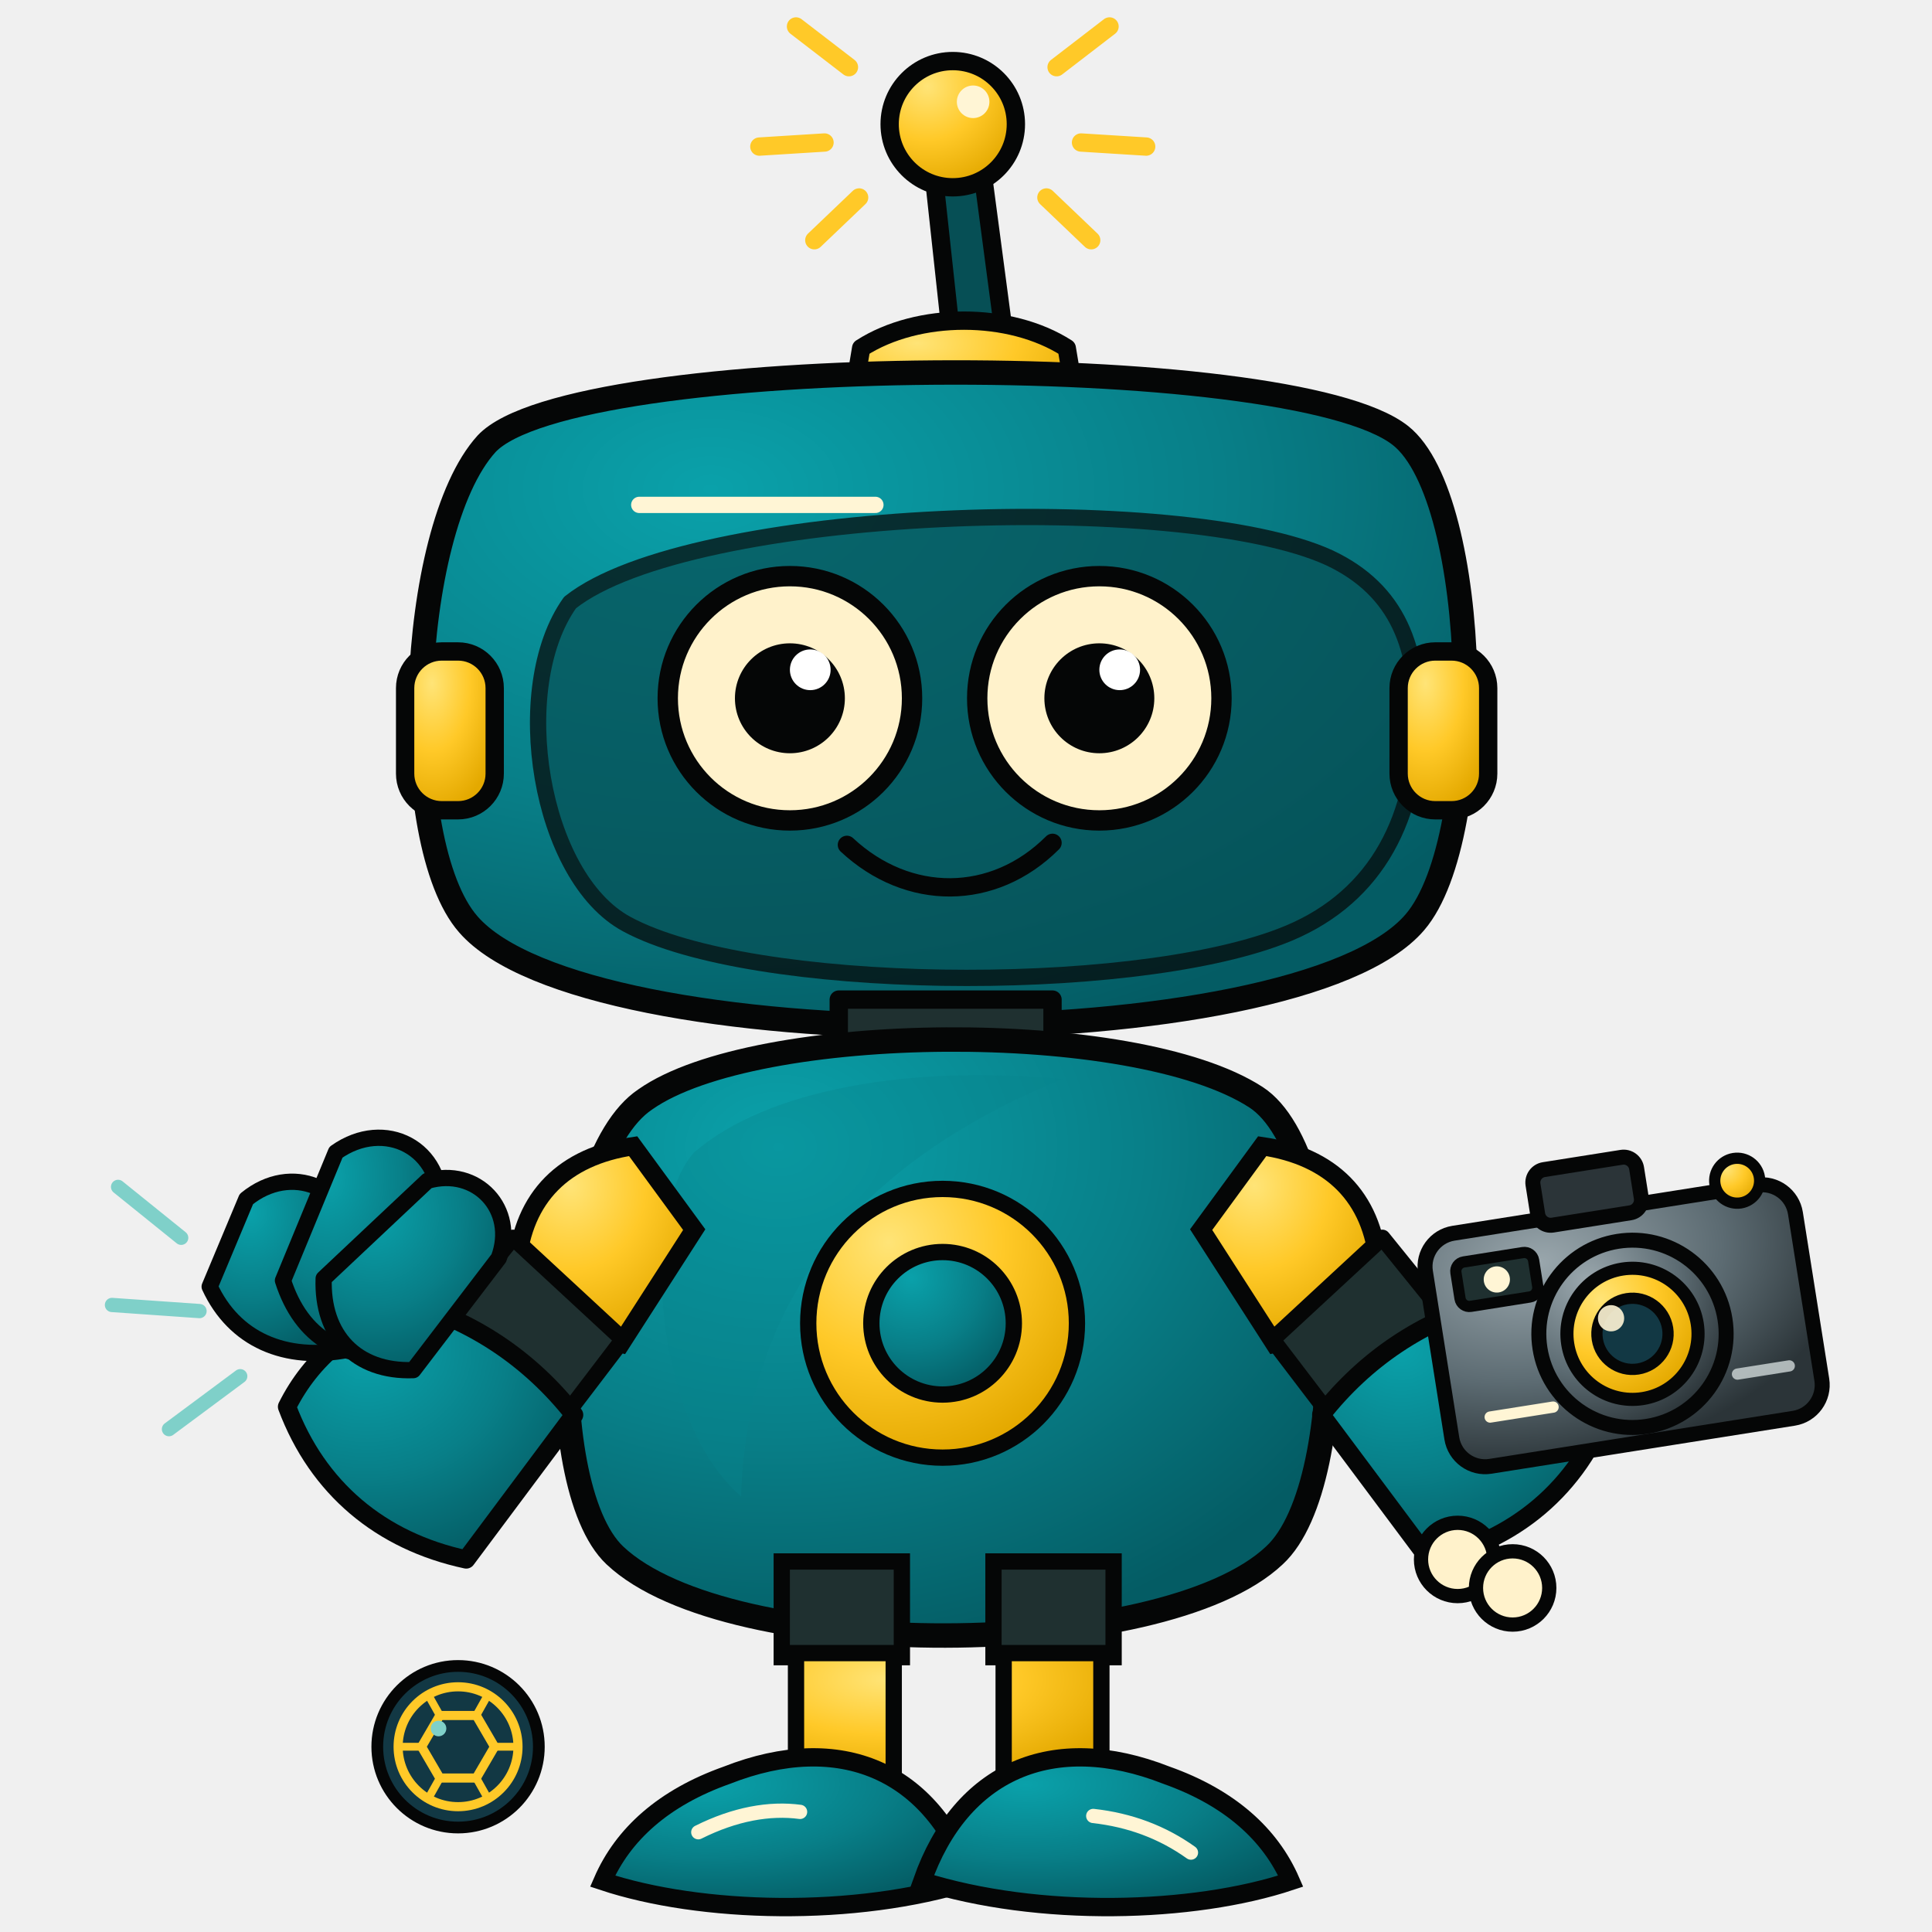
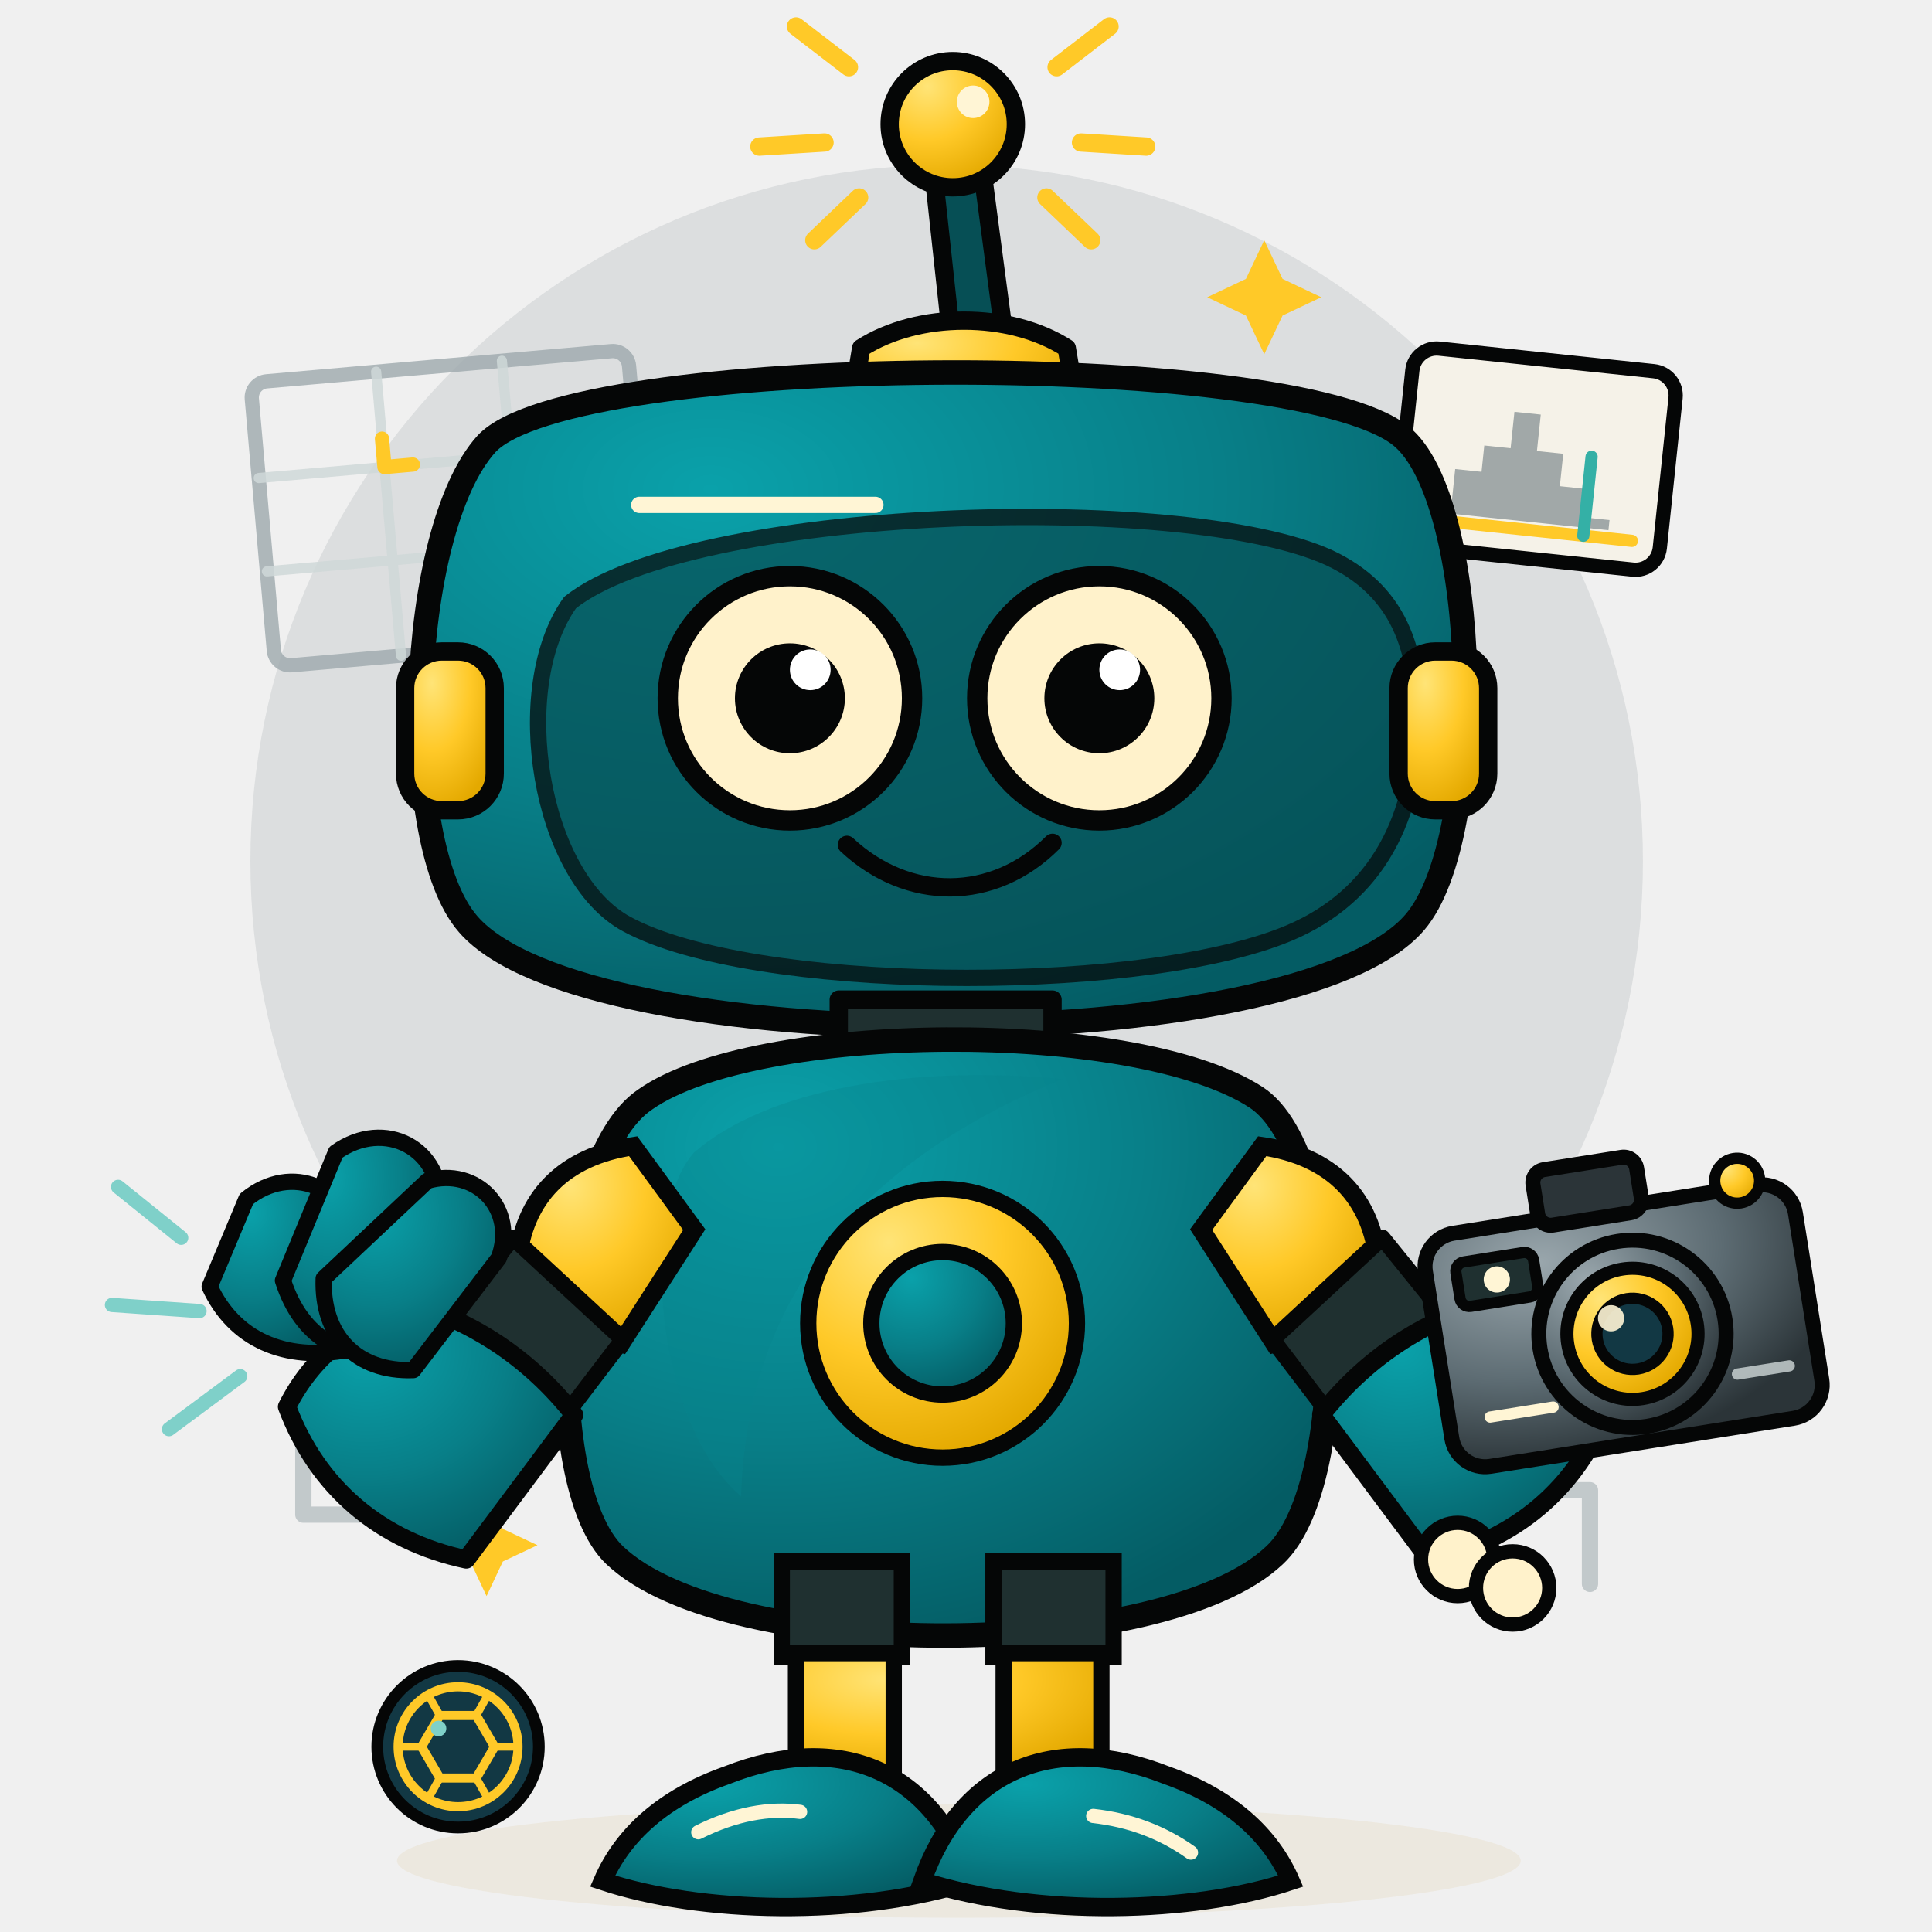
<svg xmlns="http://www.w3.org/2000/svg" viewBox="47 16 949 949" version="1.1" role="img" aria-labelledby="title desc">
  <defs>
    <radialGradient id="teal" cx="28%" cy="18%" r="88%">
      <stop offset="0" stop-color="#0aa1aa" />
      <stop offset="0.55" stop-color="#087f88" />
      <stop offset="1" stop-color="#045c64" />
    </radialGradient>
    <radialGradient id="gold" cx="30%" cy="20%" r="82%">
      <stop offset="0" stop-color="#ffe477" />
      <stop offset="0.52" stop-color="#ffc928" />
      <stop offset="1" stop-color="#e4a900" />
    </radialGradient>
    <radialGradient id="graphite" cx="30%" cy="18%" r="86%">
      <stop offset="0" stop-color="#9aa7ad" />
      <stop offset=".58" stop-color="#5c6b72" />
      <stop offset="1" stop-color="#2b3438" />
    </radialGradient>
    <radialGradient id="cream" cx="30%" cy="20%" r="86%">
      <stop offset="0" stop-color="#fff2cb" />
      <stop offset="1" stop-color="#fff2cb" />
    </radialGradient>
  </defs>
  <rect width="1024" height="1024" fill="none" />
+   <ellipse fill="#e8ddc7" cx="518" cy="930" rx="276" ry="28" opacity=".42" />
  <g id="andy-roster" transform="translate(0 8)">
+     <g id="darkroom-backdrop">
+       <circle fill="#5c6b72" cx="512" cy="431" r="342" opacity=".14" />
+       <g id="thirds-frame" transform="translate(170 196) rotate(-5)">
+         <rect fill="none" stroke="#9da9ad" stroke-width="7" stroke-linejoin="round" opacity=".8" x="0" y="0" width="186" height="140" rx="8" />
+         <path fill="none" stroke="#cfd8d8" stroke-width="5" stroke-linecap="round" opacity=".85" d="M62 0v140M124 0v140M0 47h186M0 93h186" />
+         <path fill="none" stroke="#ffc928" stroke-width="7" stroke-linecap="round" stroke-linejoin="round" d="M62 33v14h14M124 107v-14h-14" />
+       </g>
+       <g id="histogram-card" transform="translate(742 178) rotate(6)">
+         <rect fill="#f5f2e8" stroke="#050606" stroke-width="7" x="0" y="0" width="130" height="98" rx="12" />
+         <path fill="#5c6b72" opacity=".55" d="M14 80h12V58h13v-13h13V27h13v18h13v16h13v14h13v5H14z" />
+         <path fill="none" stroke="#ffc928" stroke-width="6" stroke-linecap="round" d="M14 84h102" />
+         <path fill="none" stroke="#34b0a6" stroke-width="6" stroke-linecap="round" d="M92 84V45" />
+       </g>
+       <g id="corner-brackets" opacity=".55">
+         <path fill="none" stroke="#9da9ad" stroke-width="8" stroke-linecap="round" stroke-linejoin="round" d="M196 706v46h46M828 786v-46h-46" />
+       </g>
+       <g id="sparkles">
+         <path fill="#ffc928" d="M668 126l9 19 19 9-19 9-9 19-9-19-19-9 19-9z" />
+         <path fill="#ffc928" d="M286 742l8 17 17 8-17 8-8 17-8-17-17-8 17-8z" />
+       </g>
+     </g>
    <g id="antenna">
      <g id="flash-head">
        <path fill="none" stroke="#ffc928" stroke-width="9" stroke-linecap="round" d="M566 41l26-20M578 78l32 2M561 105l22 21M464 41l-26-20M452 78l-32 2M469 105l-22 21" />
      </g>
      <path fill="#064f55" stroke="#050606" stroke-width="9" stroke-linecap="round" stroke-linejoin="round" d="M514 171l-9-83h24l11 83z" />
      <circle fill="url(#gold)" stroke="#050606" stroke-width="9" cx="515" cy="69" r="31" />
      <circle fill="#fff5d5" cx="525" cy="58" r="8" />
      <path fill="url(#gold)" stroke="#050606" stroke-width="9" stroke-linejoin="round" d="M470 179c28-18 73-18 101 0l7 42H463z" />
    </g>
    <g id="head">
      <path fill="url(#teal)" stroke="#050606" stroke-width="12" stroke-linecap="round" stroke-linejoin="round" d="M286 226c42-45 395-47 449-4 39 31 43 197 7 239-58 68-407 68-465 1-35-40-30-193 9-236z" />
      <path fill="#064f55" stroke="#050606" stroke-width="8" stroke-linecap="round" stroke-linejoin="round" opacity=".72" d="M327 304c59-47 301-55 373-22 34 16 44 45 43 82-1 49-22 87-67 104-76 29-260 27-321-6-43-23-58-116-28-158z" />
      <circle fill="url(#cream)" stroke="#050606" stroke-width="10" cx="435" cy="351" r="60" />
      <circle fill="url(#cream)" stroke="#050606" stroke-width="10" cx="587" cy="351" r="60" />
      <circle fill="#050606" cx="435" cy="351" r="27" />
      <circle fill="#050606" cx="587" cy="351" r="27" />
      <circle fill="#fff" cx="445" cy="337" r="10" />
      <circle fill="#fff" cx="597" cy="337" r="10" />
      <path fill="none" stroke="#050606" stroke-width="9" stroke-linecap="round" d="M463 423c30 28 72 28 101-1" />
      <path fill="none" stroke="#fff5d5" stroke-width="8" stroke-linecap="round" d="M361 256h116" />
    </g>
    <g id="ears">
      <rect fill="url(#gold)" stroke="#050606" stroke-width="9" x="246" y="328" width="44" height="78" rx="18" />
      <rect fill="url(#gold)" stroke="#050606" stroke-width="9" x="734" y="328" width="44" height="78" rx="18" />
    </g>
    <g id="neck-body">
      <path fill="#1f3030" stroke="#050606" stroke-width="9" stroke-linejoin="round" d="M459 499h105v44c-31 17-75 17-105 0z" />
      <path fill="url(#teal)" stroke="#050606" stroke-width="12" stroke-linecap="round" stroke-linejoin="round" d="M364 548c54-38 240-40 300-1 43 28 48 189 9 225-55 52-268 53-324 0-37-35-30-194 15-224z" />
      <path fill="#07848d" opacity=".35" d="M388 574c36-31 106-43 181-36-103 42-155 110-158 205-43-37-50-139-23-169z" />
      <g id="chest-o-ring">
        <circle fill="url(#gold)" stroke="#050606" stroke-width="8" stroke-linecap="round" stroke-linejoin="round" cx="510" cy="658" r="66" />
        <circle fill="url(#teal)" stroke="#050606" stroke-width="8" stroke-linecap="round" stroke-linejoin="round" cx="510" cy="658" r="35" />
      </g>
    </g>
    <g id="left-wave-hand">
      <path fill="url(#gold)" stroke="#050606" stroke-width="9" d="M358 571c-34 5-54 25-57 58 9 20 27 33 51 39l36-56z" />
      <path fill="#1f3030" stroke="#050606" stroke-width="8" stroke-linejoin="round" d="M299 616l54 50-32 42-60-45z" />
      <path fill="url(#teal)" stroke="#050606" stroke-width="9" stroke-linejoin="round" d="M248 648c31 9 59 27 81 55l-53 71c-42-9-73-35-88-75 12-24 32-40 60-51z" />
      <path fill="url(#teal)" stroke="#050606" stroke-width="8" stroke-linejoin="round" d="M168 597c22-18 51-6 53 22l-3 52c-31 6-56-5-68-31z" />
      <path fill="url(#teal)" stroke="#050606" stroke-width="8" stroke-linejoin="round" d="M212 574c24-17 53-2 51 28l-17 70c-30 6-51-7-60-35z" />
      <path fill="url(#teal)" stroke="#050606" stroke-width="8" stroke-linejoin="round" d="M257 588c24-7 44 14 35 38l-42 55c-28 1-45-17-44-45z" />
      <path fill="none" stroke="#7fd0c9" stroke-width="7" stroke-linecap="round" d="M136 616l-31-25M145 652l-43-3M165 684l-35 26" />
    </g>
    <g id="right-camera-arm">
      <path fill="url(#gold)" stroke="#050606" stroke-width="9" d="M667 571c34 5 54 25 57 58-9 20-27 33-51 39l-36-56z" />
      <path fill="#1f3030" stroke="#050606" stroke-width="8" stroke-linejoin="round" d="M726 616l-54 50 32 42 60-45z" />
      <path fill="url(#teal)" stroke="#050606" stroke-width="9" stroke-linejoin="round" d="M777 648c-31 9-59 27-81 55l53 71c42-9 73-35 88-75-12-24-32-40-60-51z" />
      <g id="camera" transform="translate(742 600) rotate(-9) scale(0.92)">
        <rect fill="url(#graphite)" stroke="#050606" stroke-width="8" x="0" y="18" width="200" height="126" rx="18" />
        <rect fill="#2b3438" stroke="#050606" stroke-width="8" stroke-linejoin="round" x="64" y="-8" width="56" height="30" rx="7" />
        <rect fill="#1f3030" stroke="#050606" stroke-width="6" x="16" y="34" width="42" height="24" rx="5" />
        <circle fill="#fff5d5" cx="37" cy="46" r="7" />
        <circle fill="url(#graphite)" stroke="#050606" stroke-width="8" cx="104" cy="86" r="50" />
        <circle fill="url(#gold)" stroke="#050606" stroke-width="7" cx="104" cy="86" r="35" />
        <circle fill="#123844" stroke="#050606" stroke-width="6" cx="104" cy="86" r="19" />
        <circle fill="#fff5d5" cx="94" cy="76" r="7" opacity=".9" />
        <circle fill="url(#gold)" stroke="#050606" stroke-width="6" cx="172" cy="14" r="12" />
        <path fill="none" stroke="#fff5d5" stroke-width="6" stroke-linecap="round" d="M22 118h34" />
        <path fill="none" stroke="#cfd8d8" stroke-width="6" stroke-linecap="round" opacity=".8" d="M156 116h28" />
      </g>
      <circle fill="url(#cream)" stroke="#050606" stroke-width="7" cx="763" cy="774" r="18" />
      <circle fill="url(#cream)" stroke="#050606" stroke-width="7" cx="790" cy="788" r="18" />
    </g>
    <g id="andy-role-badge" transform="translate(272 866) scale(0.64) translate(-512 -655)">
      <circle fill="#123844" stroke="#050606" stroke-width="9" cx="512" cy="655" r="62" />
      <circle fill="none" stroke="#ffc928" stroke-width="7" cx="512" cy="655" r="46" />
      <path fill="none" stroke="#ffc928" stroke-width="7" stroke-linecap="round" stroke-linejoin="round" d="M540 655l-14 24h-28l-14-24 14-24h28z" />
      <path fill="none" stroke="#ffc928" stroke-width="6" stroke-linecap="round" d="M540 655h18M526 679l9 16M498 679l-9 16M484 655h-18M498 631l-9-16M526 631l9-16" />
      <circle fill="#7fd0c9" cx="497" cy="641" r="6" />
    </g>
    <g id="legs">
      <path fill="#1f3030" stroke="#050606" stroke-width="8" d="M431 775h59v47h-59zM535 775h59v47h-59z" />
      <path fill="url(#gold)" stroke="#050606" stroke-width="8" d="M438 820h48v64h-48zM540 820h48v64h-48z" />
      <path fill="url(#teal)" stroke="#050606" stroke-width="9" d="M404 880c56-22 101-2 120 52-57 18-133 16-181 0 10-23 30-41 61-52z" />
      <path fill="url(#teal)" stroke="#050606" stroke-width="9" d="M620 880c-56-22-101-2-120 52 57 18 133 16 181 0-10-23-30-41-61-52z" />
      <path fill="none" stroke="#fff5d5" stroke-width="7" stroke-linecap="round" d="M390 908c18-9 35-12 50-10" />
      <path fill="none" stroke="#fff5d5" stroke-width="7" stroke-linecap="round" d="M584 900c18 2 34 8 48 18" />
    </g>
  </g>
</svg>
